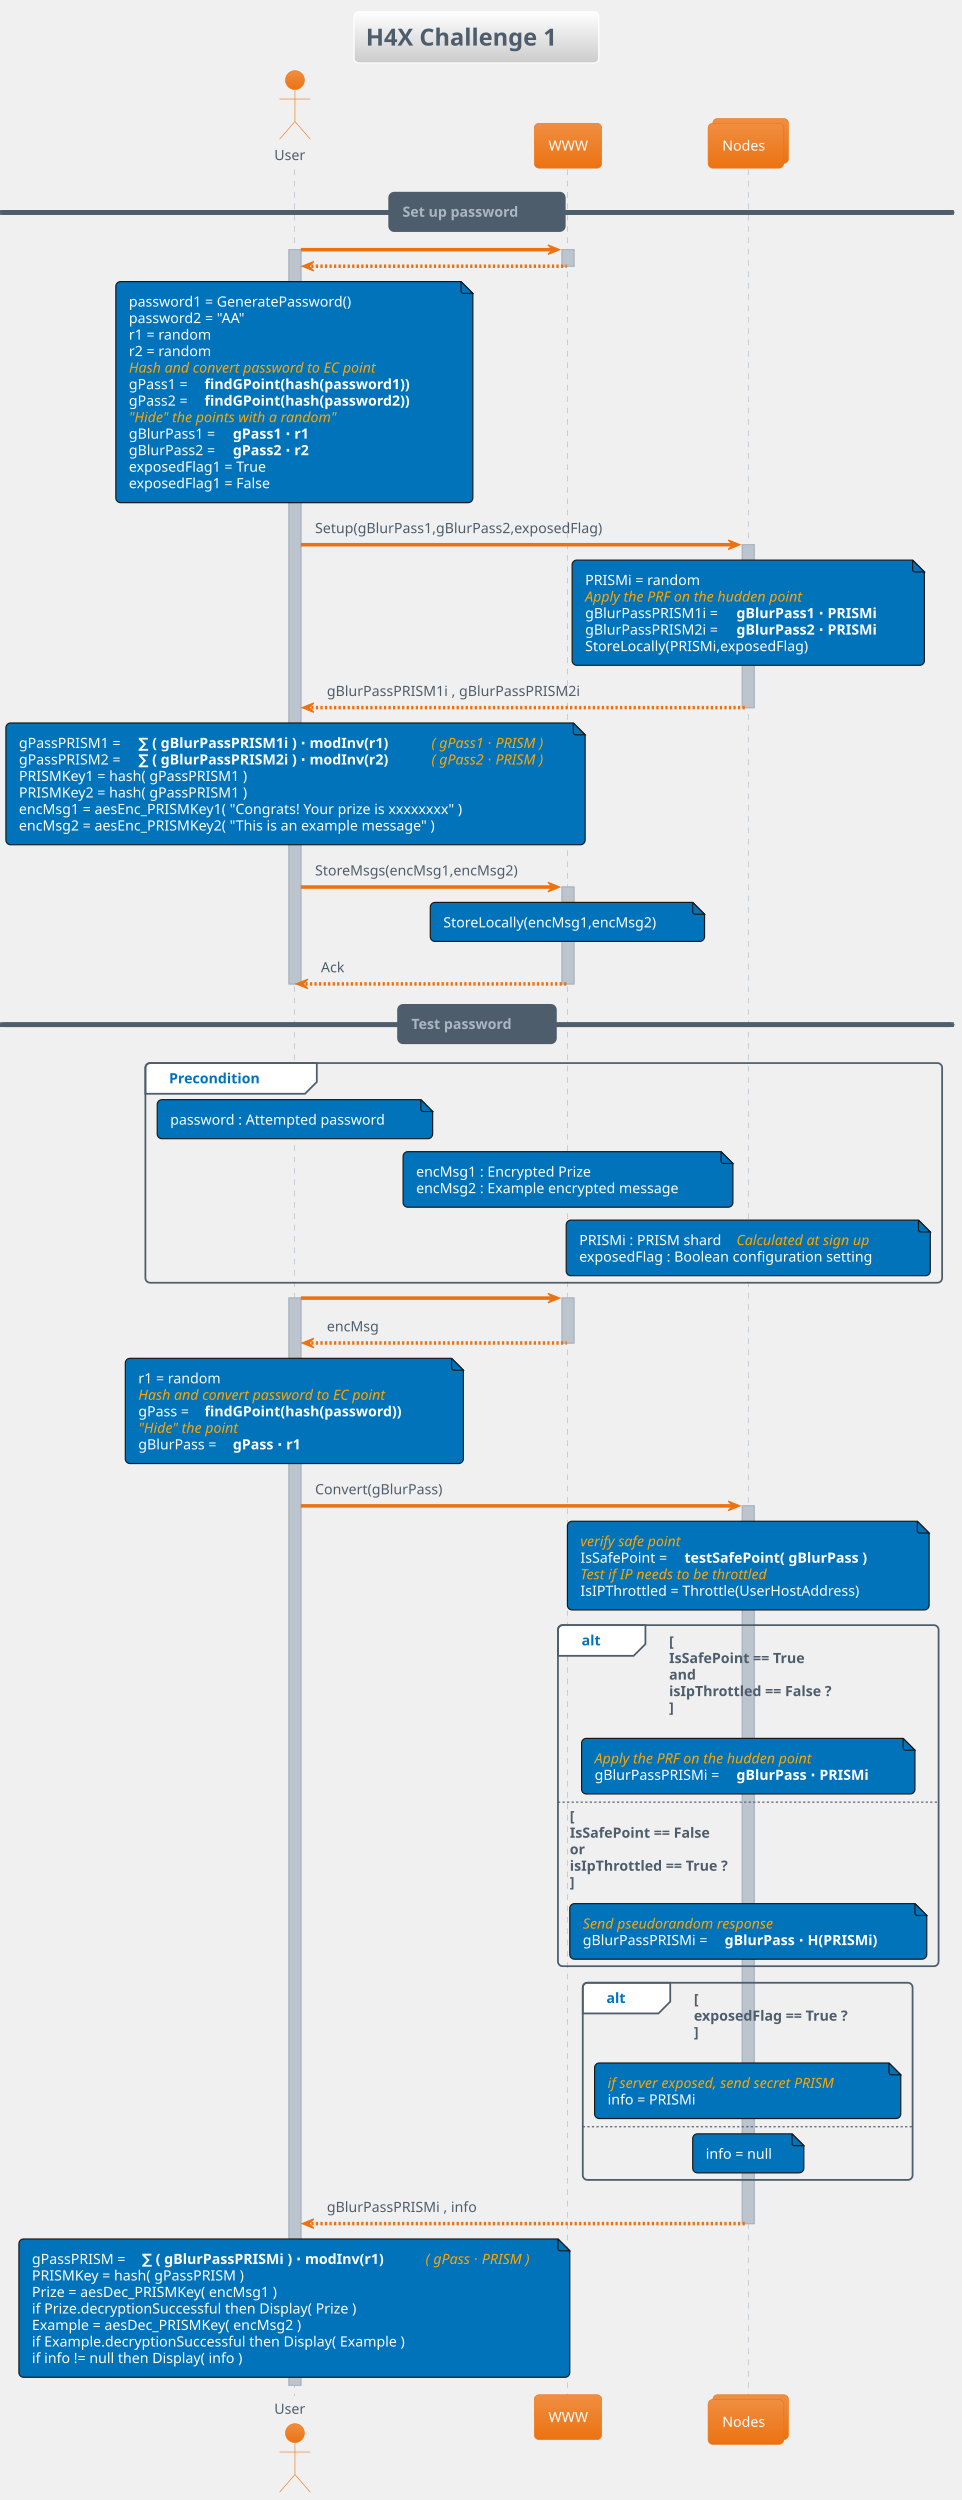
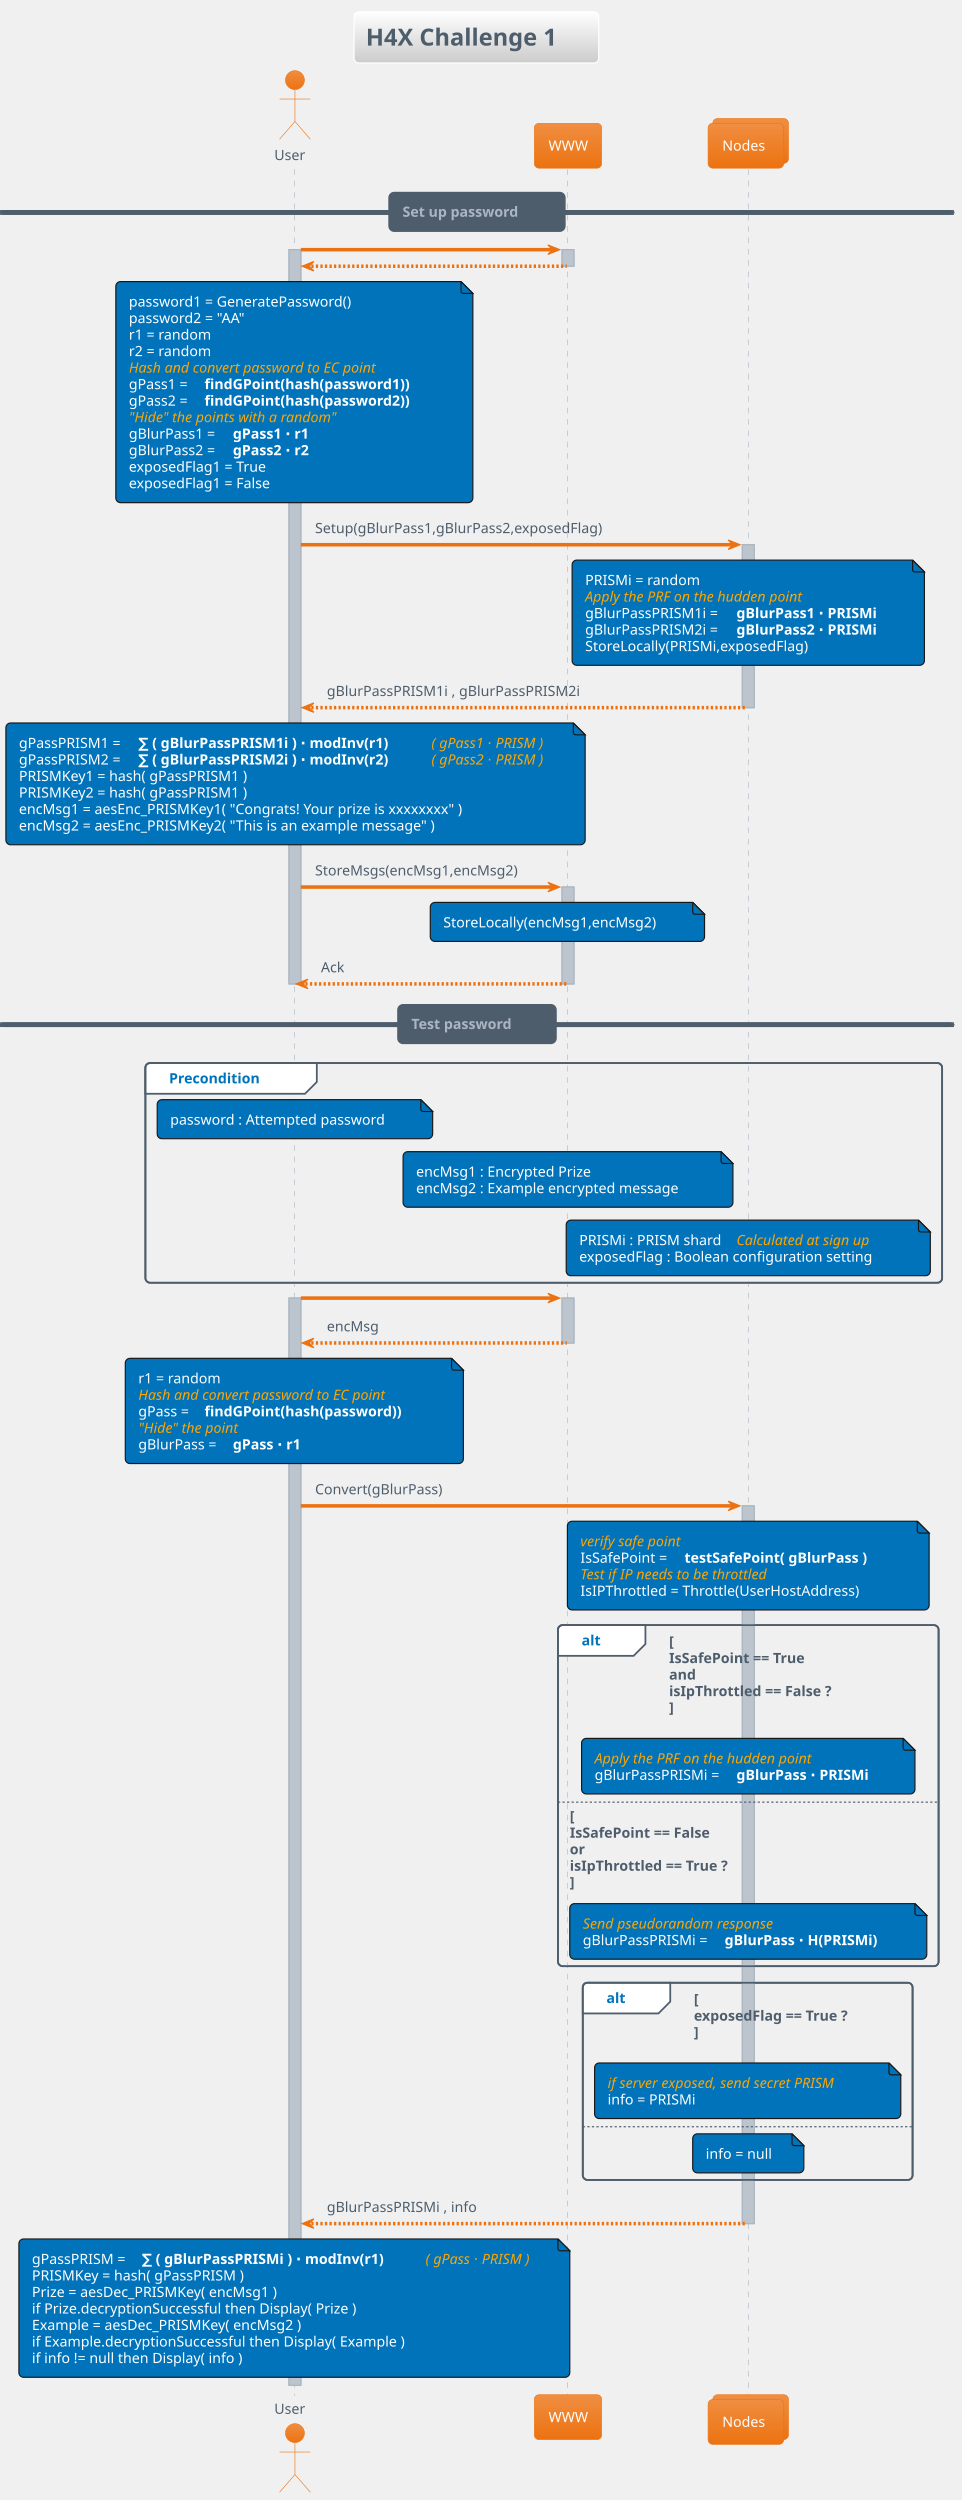
- <svg xmlns="http://www.w3.org/2000/svg" contentStyleType="text/css" height="2203.125px" preserveAspectRatio="none" style="width:847px;height:2203px;background:#00000000;" version="1.1" viewBox="0 0 847 2203" width="847.917px" zoomAndPan="magnify">
+ <svg xmlns="http://www.w3.org/2000/svg" contentStyleType="text/css" height="2203.125px" preserveAspectRatio="none" style="width:847px;height:2203px;" version="1.1" viewBox="0 0 847 2203" width="847.917px" zoomAndPan="magnify">
  <defs>
    <linearGradient id="gwey331a2j8oa0" x1="50%" x2="50%" y1="0%" y2="100%">
      <stop offset="0%" stop-color="#FFFFFF" />
      <stop offset="100%" stop-color="#CCCCCC" />
    </linearGradient>
    <linearGradient id="gwey331a2j8oa1" x1="50%" x2="50%" y1="0%" y2="100%">
      <stop offset="0%" stop-color="#F08E41" />
      <stop offset="100%" stop-color="#EC7211" />
    </linearGradient>
  </defs>
  <g>
-     <rect fill="url(#gwey331a2j8oa0)" height="45.085" rx="4.167" ry="4.167" style="stroke:#FFFFFF;stroke-width:1.042;" width="215.625" x="311.979" y="10.417" />
+     <rect fill="url(#gwey331a2j8oa0)" height="45.085" id="_title" rx="4.167" ry="4.167" style="stroke:#FFFFFF;stroke-width:1.042;" width="215.625" x="311.979" y="10.417" />
    <text fill="#4E5D6C" font-family="&quot;Verdana&quot;" font-size="20.833" font-weight="bold" lengthAdjust="spacing" textLength="194.792" x="322.396" y="40.171">H4X Challenge 1</text>
    <rect fill="#BCC5CE" height="647.005" style="stroke:#ABB6C2;stroke-width:1.042;" width="10.417" x="254.688" y="220.019" />
    <rect fill="#BCC5CE" height="958.04" style="stroke:#ABB6C2;stroke-width:1.042;" width="10.417" x="254.688" y="1143.88" />
    <rect fill="#BCC5CE" height="14.583" style="stroke:#ABB6C2;stroke-width:1.042;" width="10.417" x="495.312" y="220.019" />
    <rect fill="#BCC5CE" height="85.352" style="stroke:#ABB6C2;stroke-width:1.042;" width="10.417" x="495.312" y="781.673" />
    <rect fill="#BCC5CE" height="39.551" style="stroke:#ABB6C2;stroke-width:1.042;" width="10.417" x="495.312" y="1143.88" />
    <rect fill="#BCC5CE" height="143.555" style="stroke:#ABB6C2;stroke-width:1.042;" width="10.417" x="654.167" y="480.013" />
    <rect fill="#BCC5CE" height="632.454" style="stroke:#ABB6C2;stroke-width:1.042;" width="10.417" x="654.167" y="1326.986" />
+     <rect fill="none" height="193.555" rx="4.167" ry="4.167" style="stroke:#4E5D6C;stroke-width:1.562;" width="702.083" x="128.125" y="936.784" />
+     <rect fill="none" height="300.553" rx="4.167" ry="4.167" style="stroke:#4E5D6C;stroke-width:1.562;" width="335.417" x="491.667" y="1432.064" />
+     <rect fill="none" height="173.731" rx="4.167" ry="4.167" style="stroke:#4E5D6C;stroke-width:1.562;" width="290.625" x="513.542" y="1747.2" />
    <line style="stroke:#ABB6C2;stroke-width:0.521;stroke-dasharray:5.0,5.0;" x1="259.375" x2="259.375" y1="149.219" y2="2111.296" />
    <line style="stroke:#ABB6C2;stroke-width:0.521;stroke-dasharray:5.0,5.0;" x1="500" x2="500" y1="149.219" y2="2111.296" />
    <line style="stroke:#ABB6C2;stroke-width:0.521;stroke-dasharray:5.0,5.0;" x1="659.375" x2="659.375" y1="149.219" y2="2111.296" />
    <text fill="#4E5D6C" font-family="&quot;Verdana&quot;" font-size="12.5" lengthAdjust="spacing" textLength="30.208" x="241.667" y="141.062">User</text>
    <ellipse cx="259.896" cy="70.606" fill="url(#gwey331a2j8oa1)" rx="8.333" ry="8.333" style="stroke:#EC7211;stroke-width:0.521;" />
    <path d="M259.896,78.939 L259.896,107.064 M246.354,87.272 L273.438,87.272 M259.896,107.064 L246.354,122.689 M259.896,107.064 L273.438,122.689 " fill="none" style="stroke:#EC7211;stroke-width:0.521;" />
    <text fill="#4E5D6C" font-family="&quot;Verdana&quot;" font-size="12.5" lengthAdjust="spacing" textLength="30.208" x="241.667" y="2127.065">User</text>
    <ellipse cx="259.896" cy="2144.075" fill="url(#gwey331a2j8oa1)" rx="8.333" ry="8.333" style="stroke:#EC7211;stroke-width:0.521;" />
    <path d="M259.896,2152.409 L259.896,2180.534 M246.354,2160.742 L273.438,2160.742 M259.896,2180.534 L246.354,2196.159 M259.896,2180.534 L273.438,2196.159 " fill="none" style="stroke:#EC7211;stroke-width:0.521;" />
    <rect fill="url(#gwey331a2j8oa1)" height="39.551" rx="4.167" ry="4.167" style="stroke:#EC7211;stroke-width:0.521;" width="59.375" x="470.833" y="108.626" />
    <text fill="#FFFFFF" font-family="&quot;Verdana&quot;" font-size="12.5" lengthAdjust="spacing" textLength="34.375" x="483.333" y="132.729">WWW</text>
    <rect fill="url(#gwey331a2j8oa1)" height="39.551" rx="4.167" ry="4.167" style="stroke:#EC7211;stroke-width:0.521;" width="59.375" x="470.833" y="2110.254" />
    <text fill="#FFFFFF" font-family="&quot;Verdana&quot;" font-size="12.5" lengthAdjust="spacing" textLength="34.375" x="483.333" y="2134.357">WWW</text>
    <rect fill="url(#gwey331a2j8oa1)" height="39.551" rx="4.167" ry="4.167" style="stroke:#EC7211;stroke-width:0.521;" width="66.667" x="628.125" y="104.46" />
    <rect fill="url(#gwey331a2j8oa1)" height="39.551" rx="4.167" ry="4.167" style="stroke:#EC7211;stroke-width:0.521;" width="66.667" x="623.958" y="108.626" />
    <text fill="#FFFFFF" font-family="&quot;Verdana&quot;" font-size="12.5" lengthAdjust="spacing" textLength="41.667" x="636.458" y="132.729">Nodes</text>
    <rect fill="url(#gwey331a2j8oa1)" height="39.551" rx="4.167" ry="4.167" style="stroke:#EC7211;stroke-width:0.521;" width="66.667" x="628.125" y="2110.254" />
    <rect fill="url(#gwey331a2j8oa1)" height="39.551" rx="4.167" ry="4.167" style="stroke:#EC7211;stroke-width:0.521;" width="66.667" x="623.958" y="2114.421" />
    <text fill="#FFFFFF" font-family="&quot;Verdana&quot;" font-size="12.5" lengthAdjust="spacing" textLength="41.667" x="636.458" y="2138.523">Nodes</text>
    <rect fill="#BCC5CE" height="647.005" style="stroke:#ABB6C2;stroke-width:1.042;" width="10.417" x="254.688" y="220.019" />
    <rect fill="#BCC5CE" height="958.04" style="stroke:#ABB6C2;stroke-width:1.042;" width="10.417" x="254.688" y="1143.88" />
    <rect fill="#BCC5CE" height="14.583" style="stroke:#ABB6C2;stroke-width:1.042;" width="10.417" x="495.312" y="220.019" />
    <rect fill="#BCC5CE" height="85.352" style="stroke:#ABB6C2;stroke-width:1.042;" width="10.417" x="495.312" y="781.673" />
    <rect fill="#BCC5CE" height="39.551" style="stroke:#ABB6C2;stroke-width:1.042;" width="10.417" x="495.312" y="1143.88" />
    <rect fill="#BCC5CE" height="143.555" style="stroke:#ABB6C2;stroke-width:1.042;" width="10.417" x="654.167" y="480.013" />
    <rect fill="#BCC5CE" height="632.454" style="stroke:#ABB6C2;stroke-width:1.042;" width="10.417" x="654.167" y="1326.986" />
    <rect fill="#4E5D6C" height="3.125" rx="4.167" ry="4.167" style="stroke:#4E5D6C;stroke-width:1.042;" width="840.625" x="0" y="185.661" />
    <line style="stroke:#4E5D6C;stroke-width:1.042;" x1="0" x2="840.625" y1="185.661" y2="185.661" />
    <line style="stroke:#4E5D6C;stroke-width:1.042;" x1="0" x2="840.625" y1="188.786" y2="188.786" />
    <rect fill="#4E5D6C" height="33.301" rx="4.167" ry="4.167" style="stroke:#4E5D6C;stroke-width:2.083;" width="154.167" x="343.229" y="170.052" />
    <text fill="#ABB6C2" font-family="&quot;Verdana&quot;" font-size="12.5" font-weight="bold" lengthAdjust="spacing" textLength="125" x="354.688" y="191.03">Set up password</text>
    <polygon fill="#EC7211" points="482.812,215.853,493.229,220.019,482.812,224.186,486.979,220.019" style="stroke:#EC7211;stroke-width:1.042;" />
    <line style="stroke:#EC7211;stroke-width:3.125;" x1="265.104" x2="489.062" y1="220.019" y2="220.019" />
    <polygon fill="#EC7211" points="276.562,230.436,266.146,234.603,276.562,238.769,272.396,234.603" style="stroke:#EC7211;stroke-width:1.042;" />
    <line style="stroke:#EC7211;stroke-width:3.125;stroke-dasharray:2.0,2.0;" x1="270.312" x2="499.479" y1="234.603" y2="234.603" />
    <path d="M102.083,252.311 L102.083,438.769 A4.167,4.167 0 0 0 106.25,442.936 L412.5,442.936 A4.167,4.167 0 0 0 416.667,438.769 L416.667,258.561 L406.25,248.144 L106.25,248.144 A4.167,4.167 0 0 0 102.083,252.311 " fill="#0073BB" style="stroke:#181818;stroke-width:1.042;" />
    <path d="M406.25,248.144 L406.25,256.478 A2.083,2.083 0 0 0 408.333,258.561 L416.667,258.561 L406.25,248.144 " fill="#0073BB" style="stroke:#181818;stroke-width:1.042;" />
    <text fill="#FFFFFF" font-family="&quot;Verdana&quot;" font-size="12.5" lengthAdjust="spacing" textLength="223.958" x="113.542" y="270.164">password1 = GeneratePassword()</text>
    <text fill="#FFFFFF" font-family="&quot;Verdana&quot;" font-size="12.5" lengthAdjust="spacing" textLength="116.667" x="113.542" y="284.715">password2 = "AA"</text>
    <text fill="#FFFFFF" font-family="&quot;Verdana&quot;" font-size="12.5" lengthAdjust="spacing" textLength="82.292" x="113.542" y="299.265">r1 = random</text>
    <text fill="#FFFFFF" font-family="&quot;Verdana&quot;" font-size="12.5" lengthAdjust="spacing" textLength="82.292" x="113.542" y="313.816">r2 = random</text>
    <text fill="#FFA500" font-family="&quot;Verdana&quot;" font-size="12.5" font-style="italic" lengthAdjust="spacing" textLength="256.25" x="113.542" y="328.367">Hash and convert password to EC point</text>
    <text fill="#FFFFFF" font-family="&quot;Verdana&quot;" font-size="12.5" lengthAdjust="spacing" textLength="62.5" x="113.542" y="342.918">gPass1 =</text>
    <text fill="#FFFFFF" font-family="&quot;Verdana&quot;" font-size="12.5" font-weight="bold" lengthAdjust="spacing" textLength="215.625" x="180.208" y="342.918">findGPoint(hash(password1))</text>
    <text fill="#FFFFFF" font-family="&quot;Verdana&quot;" font-size="12.5" lengthAdjust="spacing" textLength="62.5" x="113.542" y="357.469">gPass2 =</text>
    <text fill="#FFFFFF" font-family="&quot;Verdana&quot;" font-size="12.5" font-weight="bold" lengthAdjust="spacing" textLength="215.625" x="180.208" y="357.469">findGPoint(hash(password2))</text>
    <text fill="#FFA500" font-family="&quot;Verdana&quot;" font-size="12.5" font-style="italic" lengthAdjust="spacing" textLength="215.625" x="113.542" y="372.019">"Hide" the points with a random"</text>
    <text fill="#FFFFFF" font-family="&quot;Verdana&quot;" font-size="12.5" lengthAdjust="spacing" textLength="87.5" x="113.542" y="386.57">gBlurPass1 =</text>
    <text fill="#FFFFFF" font-family="&quot;Verdana&quot;" font-size="12.5" font-weight="bold" lengthAdjust="spacing" textLength="81.25" x="205.208" y="386.57">gPass1 ⋅ r1</text>
    <text fill="#FFFFFF" font-family="&quot;Verdana&quot;" font-size="12.5" lengthAdjust="spacing" textLength="87.5" x="113.542" y="401.121">gBlurPass2 =</text>
    <text fill="#FFFFFF" font-family="&quot;Verdana&quot;" font-size="12.5" font-weight="bold" lengthAdjust="spacing" textLength="81.25" x="205.208" y="401.121">gPass2 ⋅ r2</text>
    <text fill="#FFFFFF" font-family="&quot;Verdana&quot;" font-size="12.5" lengthAdjust="spacing" textLength="138.542" x="113.542" y="415.672">exposedFlag1 = True</text>
    <text fill="#FFFFFF" font-family="&quot;Verdana&quot;" font-size="12.5" lengthAdjust="spacing" textLength="143.75" x="113.542" y="430.223">exposedFlag1 = False</text>
    <polygon fill="#EC7211" points="641.667,475.846,652.083,480.013,641.667,484.18,645.833,480.013" style="stroke:#EC7211;stroke-width:1.042;" />
    <line style="stroke:#EC7211;stroke-width:3.125;" x1="265.104" x2="647.917" y1="480.013" y2="480.013" />
    <text fill="#4E5D6C" font-family="&quot;Verdana&quot;" font-size="12.5" lengthAdjust="spacing" textLength="285.417" x="277.604" y="469.773">Setup(gBlurPass1,gBlurPass2,exposedFlag)</text>
    <path d="M504.167,497.721 L504.167,582.096 A4.167,4.167 0 0 0 508.333,586.263 L810.417,586.263 A4.167,4.167 0 0 0 814.583,582.096 L814.583,503.971 L804.167,493.555 L508.333,493.555 A4.167,4.167 0 0 0 504.167,497.721 " fill="#0073BB" style="stroke:#181818;stroke-width:1.042;" />
    <path d="M804.167,493.555 L804.167,501.888 A2.083,2.083 0 0 0 806.25,503.971 L814.583,503.971 L804.167,493.555 " fill="#0073BB" style="stroke:#181818;stroke-width:1.042;" />
    <text fill="#FFFFFF" font-family="&quot;Verdana&quot;" font-size="12.5" lengthAdjust="spacing" textLength="110.417" x="515.625" y="515.574">PRISMi = random</text>
    <text fill="#FFA500" font-family="&quot;Verdana&quot;" font-size="12.5" font-style="italic" lengthAdjust="spacing" textLength="227.083" x="515.625" y="530.125">Apply the PRF on the hudden point</text>
    <text fill="#FFFFFF" font-family="&quot;Verdana&quot;" font-size="12.5" lengthAdjust="spacing" textLength="129.167" x="515.625" y="544.676">gBlurPassPRISM1i =</text>
    <text fill="#FFFFFF" font-family="&quot;Verdana&quot;" font-size="12.5" font-weight="bold" lengthAdjust="spacing" textLength="144.792" x="648.958" y="544.676">gBlurPass1 ⋅ PRISMi</text>
    <text fill="#FFFFFF" font-family="&quot;Verdana&quot;" font-size="12.5" lengthAdjust="spacing" textLength="129.167" x="515.625" y="559.226">gBlurPassPRISM2i =</text>
    <text fill="#FFFFFF" font-family="&quot;Verdana&quot;" font-size="12.5" font-weight="bold" lengthAdjust="spacing" textLength="144.792" x="648.958" y="559.226">gBlurPass2 ⋅ PRISMi</text>
    <text fill="#FFFFFF" font-family="&quot;Verdana&quot;" font-size="12.5" lengthAdjust="spacing" textLength="216.667" x="515.625" y="573.777">StoreLocally(PRISMi,exposedFlag)</text>
    <polygon fill="#EC7211" points="276.562,619.401,266.146,623.568,276.562,627.734,272.396,623.568" style="stroke:#EC7211;stroke-width:1.042;" />
    <line style="stroke:#EC7211;stroke-width:3.125;stroke-dasharray:2.0,2.0;" x1="270.312" x2="658.333" y1="623.568" y2="623.568" />
    <text fill="#4E5D6C" font-family="&quot;Verdana&quot;" font-size="12.5" lengthAdjust="spacing" textLength="241.667" x="288.021" y="613.328">gBlurPassPRISM1i , gBlurPassPRISM2i</text>
    <path d="M5.208,641.276 L5.208,740.234 A4.167,4.167 0 0 0 9.375,744.401 L511.458,744.401 A4.167,4.167 0 0 0 515.625,740.234 L515.625,647.526 L505.208,637.109 L9.375,637.109 A4.167,4.167 0 0 0 5.208,641.276 " fill="#0073BB" style="stroke:#181818;stroke-width:1.042;" />
    <path d="M505.208,637.109 L505.208,645.443 A2.083,2.083 0 0 0 507.292,647.526 L515.625,647.526 L505.208,637.109 " fill="#0073BB" style="stroke:#181818;stroke-width:1.042;" />
    <text fill="#FFFFFF" font-family="&quot;Verdana&quot;" font-size="12.5" lengthAdjust="spacing" textLength="101.042" x="16.667" y="659.129">gPassPRISM1 =</text>
    <text fill="#FFFFFF" font-family="&quot;Verdana&quot;" font-size="12.5" font-weight="bold" lengthAdjust="spacing" textLength="254.167" x="121.875" y="659.129">∑ ( gBlurPassPRISM1i ) ⋅ modInv(r1)</text>
    <text fill="#FFFFFF" font-family="&quot;Verdana&quot;" font-size="12.5" lengthAdjust="spacing" textLength="4.167" x="376.042" y="659.129"> </text>
    <text fill="#FFA500" font-family="&quot;Verdana&quot;" font-size="12.5" font-style="italic" lengthAdjust="spacing" textLength="114.583" x="380.208" y="659.129">( gPass1 ⋅ PRISM )</text>
    <text fill="#FFFFFF" font-family="&quot;Verdana&quot;" font-size="12.5" lengthAdjust="spacing" textLength="101.042" x="16.667" y="673.68">gPassPRISM2 =</text>
    <text fill="#FFFFFF" font-family="&quot;Verdana&quot;" font-size="12.5" font-weight="bold" lengthAdjust="spacing" textLength="254.167" x="121.875" y="673.68">∑ ( gBlurPassPRISM2i ) ⋅ modInv(r2)</text>
    <text fill="#FFFFFF" font-family="&quot;Verdana&quot;" font-size="12.5" lengthAdjust="spacing" textLength="4.167" x="376.042" y="673.68"> </text>
    <text fill="#FFA500" font-family="&quot;Verdana&quot;" font-size="12.5" font-style="italic" lengthAdjust="spacing" textLength="114.583" x="380.208" y="673.68">( gPass2 ⋅ PRISM )</text>
    <text fill="#FFFFFF" font-family="&quot;Verdana&quot;" font-size="12.5" lengthAdjust="spacing" textLength="225" x="16.667" y="688.23">PRISMKey1 = hash( gPassPRISM1 )</text>
    <text fill="#FFFFFF" font-family="&quot;Verdana&quot;" font-size="12.5" lengthAdjust="spacing" textLength="225" x="16.667" y="702.781">PRISMKey2 = hash( gPassPRISM1 )</text>
    <text fill="#FFFFFF" font-family="&quot;Verdana&quot;" font-size="12.5" lengthAdjust="spacing" textLength="430.208" x="16.667" y="717.332">encMsg1 = aesEnc_PRISMKey1( "Congrats! Your prize is xxxxxxxx" )</text>
    <text fill="#FFFFFF" font-family="&quot;Verdana&quot;" font-size="12.5" lengthAdjust="spacing" textLength="412.5" x="16.667" y="731.883">encMsg2 = aesEnc_PRISMKey2( "This is an example message" )</text>
    <polygon fill="#EC7211" points="482.812,777.506,493.229,781.673,482.812,785.84,486.979,781.673" style="stroke:#EC7211;stroke-width:1.042;" />
    <line style="stroke:#EC7211;stroke-width:3.125;" x1="265.104" x2="489.062" y1="781.673" y2="781.673" />
    <text fill="#4E5D6C" font-family="&quot;Verdana&quot;" font-size="12.5" lengthAdjust="spacing" textLength="200" x="277.604" y="771.433">StoreMsgs(encMsg1,encMsg2)</text>
    <path d="M379.167,799.381 L379.167,825.423 A4.167,4.167 0 0 0 383.333,829.59 L616.667,829.59 A4.167,4.167 0 0 0 620.833,825.423 L620.833,805.631 L610.417,795.215 L383.333,795.215 A4.167,4.167 0 0 0 379.167,799.381 " fill="#0073BB" style="stroke:#181818;stroke-width:1.042;" />
    <path d="M610.417,795.215 L610.417,803.548 A2.083,2.083 0 0 0 612.5,805.631 L620.833,805.631 L610.417,795.215 " fill="#0073BB" style="stroke:#181818;stroke-width:1.042;" />
    <text fill="#FFFFFF" font-family="&quot;Verdana&quot;" font-size="12.5" lengthAdjust="spacing" textLength="209.375" x="390.625" y="817.234">StoreLocally(encMsg1,encMsg2)</text>
    <polygon fill="#EC7211" points="271.354,862.858,260.938,867.025,271.354,871.191,267.188,867.025" style="stroke:#EC7211;stroke-width:1.042;" />
    <line style="stroke:#EC7211;stroke-width:3.125;stroke-dasharray:2.0,2.0;" x1="265.104" x2="499.479" y1="867.025" y2="867.025" />
    <text fill="#4E5D6C" font-family="&quot;Verdana&quot;" font-size="12.5" lengthAdjust="spacing" textLength="22.917" x="282.812" y="856.785">Ack</text>
    <rect fill="#4E5D6C" height="3.125" rx="4.167" ry="4.167" style="stroke:#4E5D6C;stroke-width:1.042;" width="840.625" x="0" y="901.384" />
    <line style="stroke:#4E5D6C;stroke-width:1.042;" x1="0" x2="840.625" y1="901.384" y2="901.384" />
    <line style="stroke:#4E5D6C;stroke-width:1.042;" x1="0" x2="840.625" y1="904.509" y2="904.509" />
    <rect fill="#4E5D6C" height="33.301" rx="4.167" ry="4.167" style="stroke:#4E5D6C;stroke-width:2.083;" width="138.542" x="351.042" y="885.775" />
    <text fill="#ABB6C2" font-family="&quot;Verdana&quot;" font-size="12.5" font-weight="bold" lengthAdjust="spacing" textLength="109.375" x="362.5" y="906.753">Test password</text>
    <path d="M132.292,936.784 L279.167,936.784 L279.167,953.418 L268.75,963.835 L128.125,963.835 L128.125,940.951 A4.167,4.167 0 0 1 132.292,936.784 " fill="#FFFFFF" style="stroke:#4E5D6C;stroke-width:1.562;" />
    <rect fill="none" height="193.555" rx="4.167" ry="4.167" style="stroke:#4E5D6C;stroke-width:1.562;" width="702.083" x="128.125" y="936.784" />
    <text fill="#0073BB" font-family="&quot;Verdana&quot;" font-size="12.5" font-weight="bold" lengthAdjust="spacing" textLength="93.75" x="148.958" y="954.637">Precondition</text>
    <path d="M138.542,973.21 L138.542,999.251 A4.167,4.167 0 0 0 142.708,1003.418 L377.083,1003.418 A4.167,4.167 0 0 0 381.25,999.251 L381.25,979.46 L370.833,969.043 L142.708,969.043 A4.167,4.167 0 0 0 138.542,973.21 " fill="#0073BB" style="stroke:#181818;stroke-width:1.042;" />
    <path d="M370.833,969.043 L370.833,977.376 A2.083,2.083 0 0 0 372.917,979.46 L381.25,979.46 L370.833,969.043 " fill="#0073BB" style="stroke:#181818;stroke-width:1.042;" />
    <text fill="#FFFFFF" font-family="&quot;Verdana&quot;" font-size="12.5" lengthAdjust="spacing" textLength="210.417" x="150" y="991.062">password : Attempted password</text>
    <path d="M355.208,1019.01 L355.208,1059.635 A4.167,4.167 0 0 0 359.375,1063.802 L641.667,1063.802 A4.167,4.167 0 0 0 645.833,1059.635 L645.833,1025.26 L635.417,1014.844 L359.375,1014.844 A4.167,4.167 0 0 0 355.208,1019.01 " fill="#0073BB" style="stroke:#181818;stroke-width:1.042;" />
    <path d="M635.417,1014.844 L635.417,1023.177 A2.083,2.083 0 0 0 637.5,1025.26 L645.833,1025.26 L635.417,1014.844 " fill="#0073BB" style="stroke:#181818;stroke-width:1.042;" />
    <text fill="#FFFFFF" font-family="&quot;Verdana&quot;" font-size="12.5" lengthAdjust="spacing" textLength="170.833" x="366.667" y="1036.863">encMsg1 : Encrypted Prize</text>
    <text fill="#FFFFFF" font-family="&quot;Verdana&quot;" font-size="12.5" lengthAdjust="spacing" textLength="258.333" x="366.667" y="1051.414">encMsg2 : Example encrypted message</text>
    <path d="M498.958,1079.362 L498.958,1119.987 A4.167,4.167 0 0 0 503.125,1124.154 L815.625,1124.154 A4.167,4.167 0 0 0 819.792,1119.987 L819.792,1085.612 L809.375,1075.195 L503.125,1075.195 A4.167,4.167 0 0 0 498.958,1079.362 " fill="#0073BB" style="stroke:#181818;stroke-width:1.042;" />
    <path d="M809.375,1075.195 L809.375,1083.529 A2.083,2.083 0 0 0 811.458,1085.612 L819.792,1085.612 L809.375,1075.195 " fill="#0073BB" style="stroke:#181818;stroke-width:1.042;" />
    <text fill="#FFFFFF" font-family="&quot;Verdana&quot;" font-size="12.5" lengthAdjust="spacing" textLength="134.375" x="510.417" y="1097.215">PRISMi : PRISM shard</text>
    <text fill="#FFA500" font-family="&quot;Verdana&quot;" font-size="12.5" font-style="italic" lengthAdjust="spacing" textLength="137.5" x="648.958" y="1097.215">Calculated at sign up</text>
    <text fill="#FFFFFF" font-family="&quot;Verdana&quot;" font-size="12.5" lengthAdjust="spacing" textLength="288.542" x="510.417" y="1111.765">exposedFlag : Boolean configuration setting</text>
    <polygon fill="#EC7211" points="482.812,1139.714,493.229,1143.88,482.812,1148.047,486.979,1143.88" style="stroke:#EC7211;stroke-width:1.042;" />
    <line style="stroke:#EC7211;stroke-width:3.125;" x1="265.104" x2="489.062" y1="1143.88" y2="1143.88" />
    <polygon fill="#EC7211" points="276.562,1179.264,266.146,1183.431,276.562,1187.598,272.396,1183.431" style="stroke:#EC7211;stroke-width:1.042;" />
    <line style="stroke:#EC7211;stroke-width:3.125;stroke-dasharray:2.0,2.0;" x1="270.312" x2="499.479" y1="1183.431" y2="1183.431" />
    <text fill="#4E5D6C" font-family="&quot;Verdana&quot;" font-size="12.5" lengthAdjust="spacing" textLength="50" x="288.021" y="1173.191">encMsg</text>
    <path d="M110.417,1201.139 L110.417,1285.514 A4.167,4.167 0 0 0 114.583,1289.681 L404.167,1289.681 A4.167,4.167 0 0 0 408.333,1285.514 L408.333,1207.389 L397.917,1196.973 L114.583,1196.973 A4.167,4.167 0 0 0 110.417,1201.139 " fill="#0073BB" style="stroke:#181818;stroke-width:1.042;" />
    <path d="M397.917,1196.973 L397.917,1205.306 A2.083,2.083 0 0 0 400,1207.389 L408.333,1207.389 L397.917,1196.973 " fill="#0073BB" style="stroke:#181818;stroke-width:1.042;" />
    <text fill="#FFFFFF" font-family="&quot;Verdana&quot;" font-size="12.5" lengthAdjust="spacing" textLength="82.292" x="121.875" y="1218.992">r1 = random</text>
    <text fill="#FFA500" font-family="&quot;Verdana&quot;" font-size="12.5" font-style="italic" lengthAdjust="spacing" textLength="256.25" x="121.875" y="1233.543">Hash and convert password to EC point</text>
    <text fill="#FFFFFF" font-family="&quot;Verdana&quot;" font-size="12.5" lengthAdjust="spacing" textLength="54.167" x="121.875" y="1248.094">gPass =</text>
    <text fill="#FFFFFF" font-family="&quot;Verdana&quot;" font-size="12.5" font-weight="bold" lengthAdjust="spacing" textLength="207.292" x="180.208" y="1248.094">findGPoint(hash(password))</text>
    <text fill="#FFA500" font-family="&quot;Verdana&quot;" font-size="12.5" font-style="italic" lengthAdjust="spacing" textLength="105.208" x="121.875" y="1262.644">"Hide" the point</text>
    <text fill="#FFFFFF" font-family="&quot;Verdana&quot;" font-size="12.5" lengthAdjust="spacing" textLength="79.167" x="121.875" y="1277.195">gBlurPass =</text>
    <text fill="#FFFFFF" font-family="&quot;Verdana&quot;" font-size="12.5" font-weight="bold" lengthAdjust="spacing" textLength="72.917" x="205.208" y="1277.195">gPass ⋅ r1</text>
    <polygon fill="#EC7211" points="641.667,1322.819,652.083,1326.986,641.667,1331.152,645.833,1326.986" style="stroke:#EC7211;stroke-width:1.042;" />
    <line style="stroke:#EC7211;stroke-width:3.125;" x1="265.104" x2="647.917" y1="1326.986" y2="1326.986" />
    <text fill="#4E5D6C" font-family="&quot;Verdana&quot;" font-size="12.5" lengthAdjust="spacing" textLength="125" x="277.604" y="1316.746">Convert(gBlurPass)</text>
    <path d="M500,1344.694 L500,1414.486 A4.167,4.167 0 0 0 504.167,1418.652 L814.583,1418.652 A4.167,4.167 0 0 0 818.75,1414.486 L818.75,1350.944 L808.333,1340.527 L504.167,1340.527 A4.167,4.167 0 0 0 500,1344.694 " fill="#0073BB" style="stroke:#181818;stroke-width:1.042;" />
    <path d="M808.333,1340.527 L808.333,1348.861 A2.083,2.083 0 0 0 810.417,1350.944 L818.75,1350.944 L808.333,1340.527 " fill="#0073BB" style="stroke:#181818;stroke-width:1.042;" />
    <text fill="#FFA500" font-family="&quot;Verdana&quot;" font-size="12.5" font-style="italic" lengthAdjust="spacing" textLength="103.125" x="511.458" y="1362.547">verify safe point</text>
    <text fill="#FFFFFF" font-family="&quot;Verdana&quot;" font-size="12.5" lengthAdjust="spacing" textLength="87.5" x="511.458" y="1377.098">IsSafePoint =</text>
    <text fill="#FFFFFF" font-family="&quot;Verdana&quot;" font-size="12.5" font-weight="bold" lengthAdjust="spacing" textLength="194.792" x="603.125" y="1377.098">testSafePoint( gBlurPass )</text>
    <text fill="#FFA500" font-family="&quot;Verdana&quot;" font-size="12.5" font-style="italic" lengthAdjust="spacing" textLength="197.917" x="511.458" y="1391.648">Test if IP needs to be throttled</text>
    <text fill="#FFFFFF" font-family="&quot;Verdana&quot;" font-size="12.5" lengthAdjust="spacing" textLength="275" x="511.458" y="1406.199">IsIPThrottled = Throttle(UserHostAddress)</text>
    <path d="M495.833,1432.064 L568.75,1432.064 L568.75,1448.698 L558.333,1459.115 L491.667,1459.115 L491.667,1436.23 A4.167,4.167 0 0 1 495.833,1432.064 " fill="#FFFFFF" style="stroke:#4E5D6C;stroke-width:1.562;" />
    <rect fill="none" height="300.553" rx="4.167" ry="4.167" style="stroke:#4E5D6C;stroke-width:1.562;" width="335.417" x="491.667" y="1432.064" />
    <text fill="#0073BB" font-family="&quot;Verdana&quot;" font-size="12.5" font-weight="bold" lengthAdjust="spacing" textLength="19.792" x="512.5" y="1449.917">alt</text>
    <text fill="#4E5D6C" font-family="&quot;Verdana&quot;" font-size="12.5" font-weight="bold" lengthAdjust="spacing" textLength="5.208" x="589.583" y="1450.958">[</text>
    <text fill="#4E5D6C" font-family="&quot;Verdana&quot;" font-size="12.5" font-weight="bold" lengthAdjust="spacing" textLength="146.875" x="589.583" y="1465.509">IsSafePoint == True</text>
    <text fill="#4E5D6C" font-family="&quot;Verdana&quot;" font-size="12.5" font-weight="bold" lengthAdjust="spacing" textLength="28.125" x="589.583" y="1480.06">and</text>
    <text fill="#4E5D6C" font-family="&quot;Verdana&quot;" font-size="12.5" font-weight="bold" lengthAdjust="spacing" textLength="175" x="589.583" y="1494.611">isIpThrottled == False ?</text>
    <text fill="#4E5D6C" font-family="&quot;Verdana&quot;" font-size="12.5" font-weight="bold" lengthAdjust="spacing" textLength="5.208" x="589.583" y="1509.161">]</text>
    <path d="M512.5,1536.035 L512.5,1576.66 A4.167,4.167 0 0 0 516.667,1580.827 L802.083,1580.827 A4.167,4.167 0 0 0 806.25,1576.66 L806.25,1542.285 L795.833,1531.869 L516.667,1531.869 A4.167,4.167 0 0 0 512.5,1536.035 " fill="#0073BB" style="stroke:#181818;stroke-width:1.042;" />
    <path d="M795.833,1531.869 L795.833,1540.202 A2.083,2.083 0 0 0 797.917,1542.285 L806.25,1542.285 L795.833,1531.869 " fill="#0073BB" style="stroke:#181818;stroke-width:1.042;" />
    <text fill="#FFA500" font-family="&quot;Verdana&quot;" font-size="12.5" font-style="italic" lengthAdjust="spacing" textLength="227.083" x="523.958" y="1553.888">Apply the PRF on the hudden point</text>
    <text fill="#FFFFFF" font-family="&quot;Verdana&quot;" font-size="12.5" lengthAdjust="spacing" textLength="120.833" x="523.958" y="1568.439">gBlurPassPRISMi =</text>
    <text fill="#FFFFFF" font-family="&quot;Verdana&quot;" font-size="12.5" font-weight="bold" lengthAdjust="spacing" textLength="136.458" x="648.958" y="1568.439">gBlurPass ⋅ PRISMi</text>
    <line style="stroke:#4E5D6C;stroke-width:1.042;stroke-dasharray:2.0,2.0;" x1="491.667" x2="827.083" y1="1588.053" y2="1588.053" />
    <text fill="#4E5D6C" font-family="&quot;Verdana&quot;" font-size="12.5" font-weight="bold" lengthAdjust="spacing" textLength="5.208" x="502.083" y="1604.864">[</text>
    <text fill="#4E5D6C" font-family="&quot;Verdana&quot;" font-size="12.5" font-weight="bold" lengthAdjust="spacing" textLength="153.125" x="502.083" y="1619.415">IsSafePoint == False</text>
    <text fill="#4E5D6C" font-family="&quot;Verdana&quot;" font-size="12.5" font-weight="bold" lengthAdjust="spacing" textLength="15.625" x="502.083" y="1633.966">or</text>
    <text fill="#4E5D6C" font-family="&quot;Verdana&quot;" font-size="12.5" font-weight="bold" lengthAdjust="spacing" textLength="168.75" x="502.083" y="1648.517">isIpThrottled == True ?</text>
    <text fill="#4E5D6C" font-family="&quot;Verdana&quot;" font-size="12.5" font-weight="bold" lengthAdjust="spacing" textLength="5.208" x="502.083" y="1663.068">]</text>
    <path d="M502.083,1681.641 L502.083,1722.266 A4.167,4.167 0 0 0 506.25,1726.432 L812.5,1726.432 A4.167,4.167 0 0 0 816.667,1722.266 L816.667,1687.891 L806.25,1677.474 L506.25,1677.474 A4.167,4.167 0 0 0 502.083,1681.641 " fill="#0073BB" style="stroke:#181818;stroke-width:1.042;" />
    <path d="M806.25,1677.474 L806.25,1685.807 A2.083,2.083 0 0 0 808.333,1687.891 L816.667,1687.891 L806.25,1677.474 " fill="#0073BB" style="stroke:#181818;stroke-width:1.042;" />
    <text fill="#FFA500" font-family="&quot;Verdana&quot;" font-size="12.5" font-style="italic" lengthAdjust="spacing" textLength="198.958" x="513.542" y="1699.493">Send pseudorandom response</text>
    <text fill="#FFFFFF" font-family="&quot;Verdana&quot;" font-size="12.5" lengthAdjust="spacing" textLength="120.833" x="513.542" y="1714.044">gBlurPassPRISMi =</text>
    <text fill="#FFFFFF" font-family="&quot;Verdana&quot;" font-size="12.5" font-weight="bold" lengthAdjust="spacing" textLength="157.292" x="638.542" y="1714.044">gBlurPass ⋅ H(PRISMi)</text>
    <path d="M517.708,1747.2 L590.625,1747.2 L590.625,1763.835 L580.208,1774.251 L513.542,1774.251 L513.542,1751.367 A4.167,4.167 0 0 1 517.708,1747.2 " fill="#FFFFFF" style="stroke:#4E5D6C;stroke-width:1.562;" />
    <rect fill="none" height="173.731" rx="4.167" ry="4.167" style="stroke:#4E5D6C;stroke-width:1.562;" width="290.625" x="513.542" y="1747.2" />
    <text fill="#0073BB" font-family="&quot;Verdana&quot;" font-size="12.5" font-weight="bold" lengthAdjust="spacing" textLength="19.792" x="534.375" y="1765.053">alt</text>
    <text fill="#4E5D6C" font-family="&quot;Verdana&quot;" font-size="12.5" font-weight="bold" lengthAdjust="spacing" textLength="5.208" x="611.458" y="1766.095">[</text>
    <text fill="#4E5D6C" font-family="&quot;Verdana&quot;" font-size="12.5" font-weight="bold" lengthAdjust="spacing" textLength="167.708" x="611.458" y="1780.646">exposedFlag == True ?</text>
    <text fill="#4E5D6C" font-family="&quot;Verdana&quot;" font-size="12.5" font-weight="bold" lengthAdjust="spacing" textLength="5.208" x="611.458" y="1795.197">]</text>
    <path d="M523.958,1822.07 L523.958,1862.695 A4.167,4.167 0 0 0 528.125,1866.862 L789.583,1866.862 A4.167,4.167 0 0 0 793.75,1862.695 L793.75,1828.32 L783.333,1817.904 L528.125,1817.904 A4.167,4.167 0 0 0 523.958,1822.07 " fill="#0073BB" style="stroke:#181818;stroke-width:1.042;" />
    <path d="M783.333,1817.904 L783.333,1826.237 A2.083,2.083 0 0 0 785.417,1828.32 L793.75,1828.32 L783.333,1817.904 " fill="#0073BB" style="stroke:#181818;stroke-width:1.042;" />
    <text fill="#FFA500" font-family="&quot;Verdana&quot;" font-size="12.5" font-style="italic" lengthAdjust="spacing" textLength="237.5" x="535.417" y="1839.923">if server exposed, send secret PRISM</text>
    <text fill="#FFFFFF" font-family="&quot;Verdana&quot;" font-size="12.5" lengthAdjust="spacing" textLength="84.375" x="535.417" y="1854.474">info = PRISMi</text>
    <line style="stroke:#4E5D6C;stroke-width:1.042;stroke-dasharray:2.0,2.0;" x1="513.542" x2="804.167" y1="1874.089" y2="1874.089" />
    <path d="M610.417,1884.505 L610.417,1910.547 A4.167,4.167 0 0 0 614.583,1914.714 L704.167,1914.714 A4.167,4.167 0 0 0 708.333,1910.547 L708.333,1890.755 L697.917,1880.339 L614.583,1880.339 A4.167,4.167 0 0 0 610.417,1884.505 " fill="#0073BB" style="stroke:#181818;stroke-width:1.042;" />
    <path d="M697.917,1880.339 L697.917,1888.672 A2.083,2.083 0 0 0 700,1890.755 L708.333,1890.755 L697.917,1880.339 " fill="#0073BB" style="stroke:#181818;stroke-width:1.042;" />
    <text fill="#FFFFFF" font-family="&quot;Verdana&quot;" font-size="12.5" lengthAdjust="spacing" textLength="65.625" x="621.875" y="1902.358">info = null</text>
    <polygon fill="#EC7211" points="276.562,1955.273,266.146,1959.44,276.562,1963.607,272.396,1959.44" style="stroke:#EC7211;stroke-width:1.042;" />
    <line style="stroke:#EC7211;stroke-width:3.125;stroke-dasharray:2.0,2.0;" x1="270.312" x2="658.333" y1="1959.44" y2="1959.44" />
    <text fill="#4E5D6C" font-family="&quot;Verdana&quot;" font-size="12.5" lengthAdjust="spacing" textLength="142.708" x="288.021" y="1949.2">gBlurPassPRISMi , info</text>
    <path d="M16.667,1977.148 L16.667,2090.69 A4.167,4.167 0 0 0 20.833,2094.857 L497.917,2094.857 A4.167,4.167 0 0 0 502.083,2090.69 L502.083,1983.398 L491.667,1972.982 L20.833,1972.982 A4.167,4.167 0 0 0 16.667,1977.148 " fill="#0073BB" style="stroke:#181818;stroke-width:1.042;" />
    <path d="M491.667,1972.982 L491.667,1981.315 A2.083,2.083 0 0 0 493.75,1983.398 L502.083,1983.398 L491.667,1972.982 " fill="#0073BB" style="stroke:#181818;stroke-width:1.042;" />
    <text fill="#FFFFFF" font-family="&quot;Verdana&quot;" font-size="12.5" lengthAdjust="spacing" textLength="92.708" x="28.125" y="1995.001">gPassPRISM =</text>
    <text fill="#FFFFFF" font-family="&quot;Verdana&quot;" font-size="12.5" font-weight="bold" lengthAdjust="spacing" textLength="245.833" x="125" y="1995.001">∑ ( gBlurPassPRISMi ) ⋅ modInv(r1)</text>
    <text fill="#FFFFFF" font-family="&quot;Verdana&quot;" font-size="12.5" lengthAdjust="spacing" textLength="4.167" x="370.833" y="1995.001"> </text>
    <text fill="#FFA500" font-family="&quot;Verdana&quot;" font-size="12.5" font-style="italic" lengthAdjust="spacing" textLength="106.25" x="375" y="1995.001">( gPass ⋅ PRISM )</text>
    <text fill="#FFFFFF" font-family="&quot;Verdana&quot;" font-size="12.5" lengthAdjust="spacing" textLength="208.333" x="28.125" y="2009.552">PRISMKey = hash( gPassPRISM )</text>
    <text fill="#FFFFFF" font-family="&quot;Verdana&quot;" font-size="12.5" lengthAdjust="spacing" textLength="241.667" x="28.125" y="2024.103">Prize = aesDec_PRISMKey( encMsg1 )</text>
    <text fill="#FFFFFF" font-family="&quot;Verdana&quot;" font-size="12.5" lengthAdjust="spacing" textLength="317.708" x="28.125" y="2038.654">if Prize.decryptionSuccessful then Display( Prize )</text>
    <text fill="#FFFFFF" font-family="&quot;Verdana&quot;" font-size="12.5" lengthAdjust="spacing" textLength="265.625" x="28.125" y="2053.204">Example = aesDec_PRISMKey( encMsg2 )</text>
    <text fill="#FFFFFF" font-family="&quot;Verdana&quot;" font-size="12.5" lengthAdjust="spacing" textLength="365.625" x="28.125" y="2067.755">if Example.decryptionSuccessful then Display( Example )</text>
    <text fill="#FFFFFF" font-family="&quot;Verdana&quot;" font-size="12.5" lengthAdjust="spacing" textLength="209.375" x="28.125" y="2082.306">if info != null then Display( info )</text>
  </g>
</svg>
